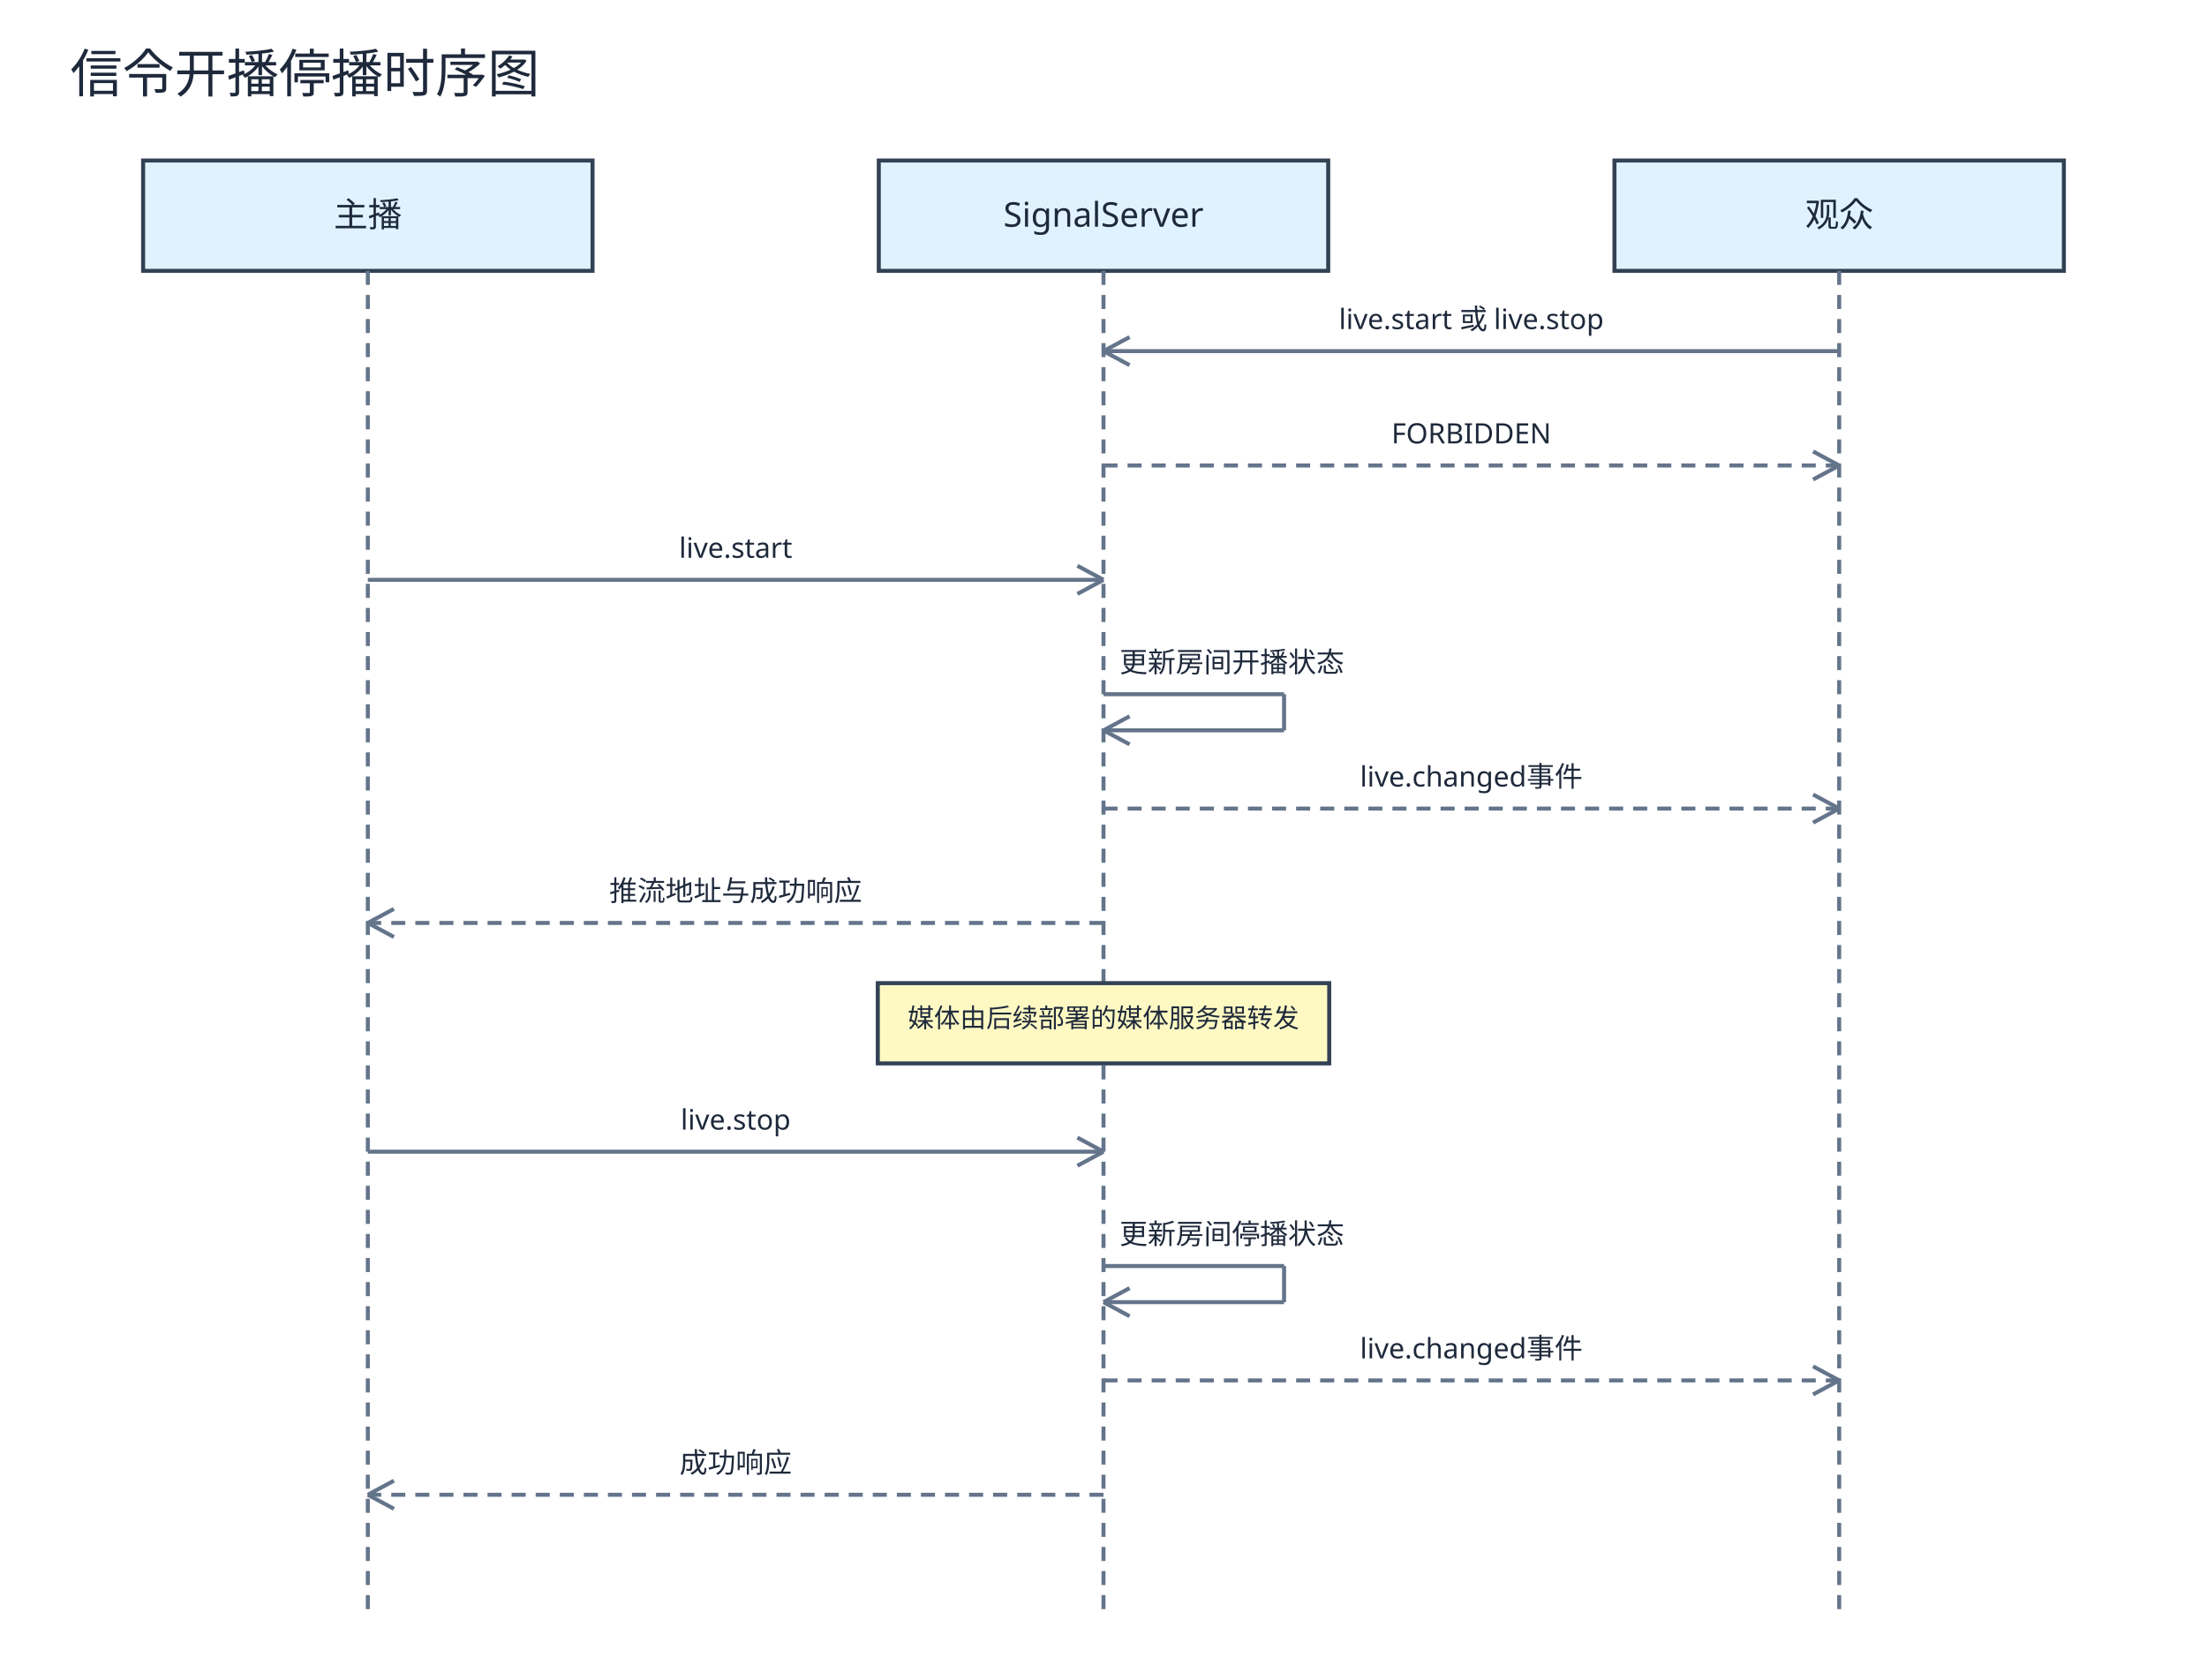
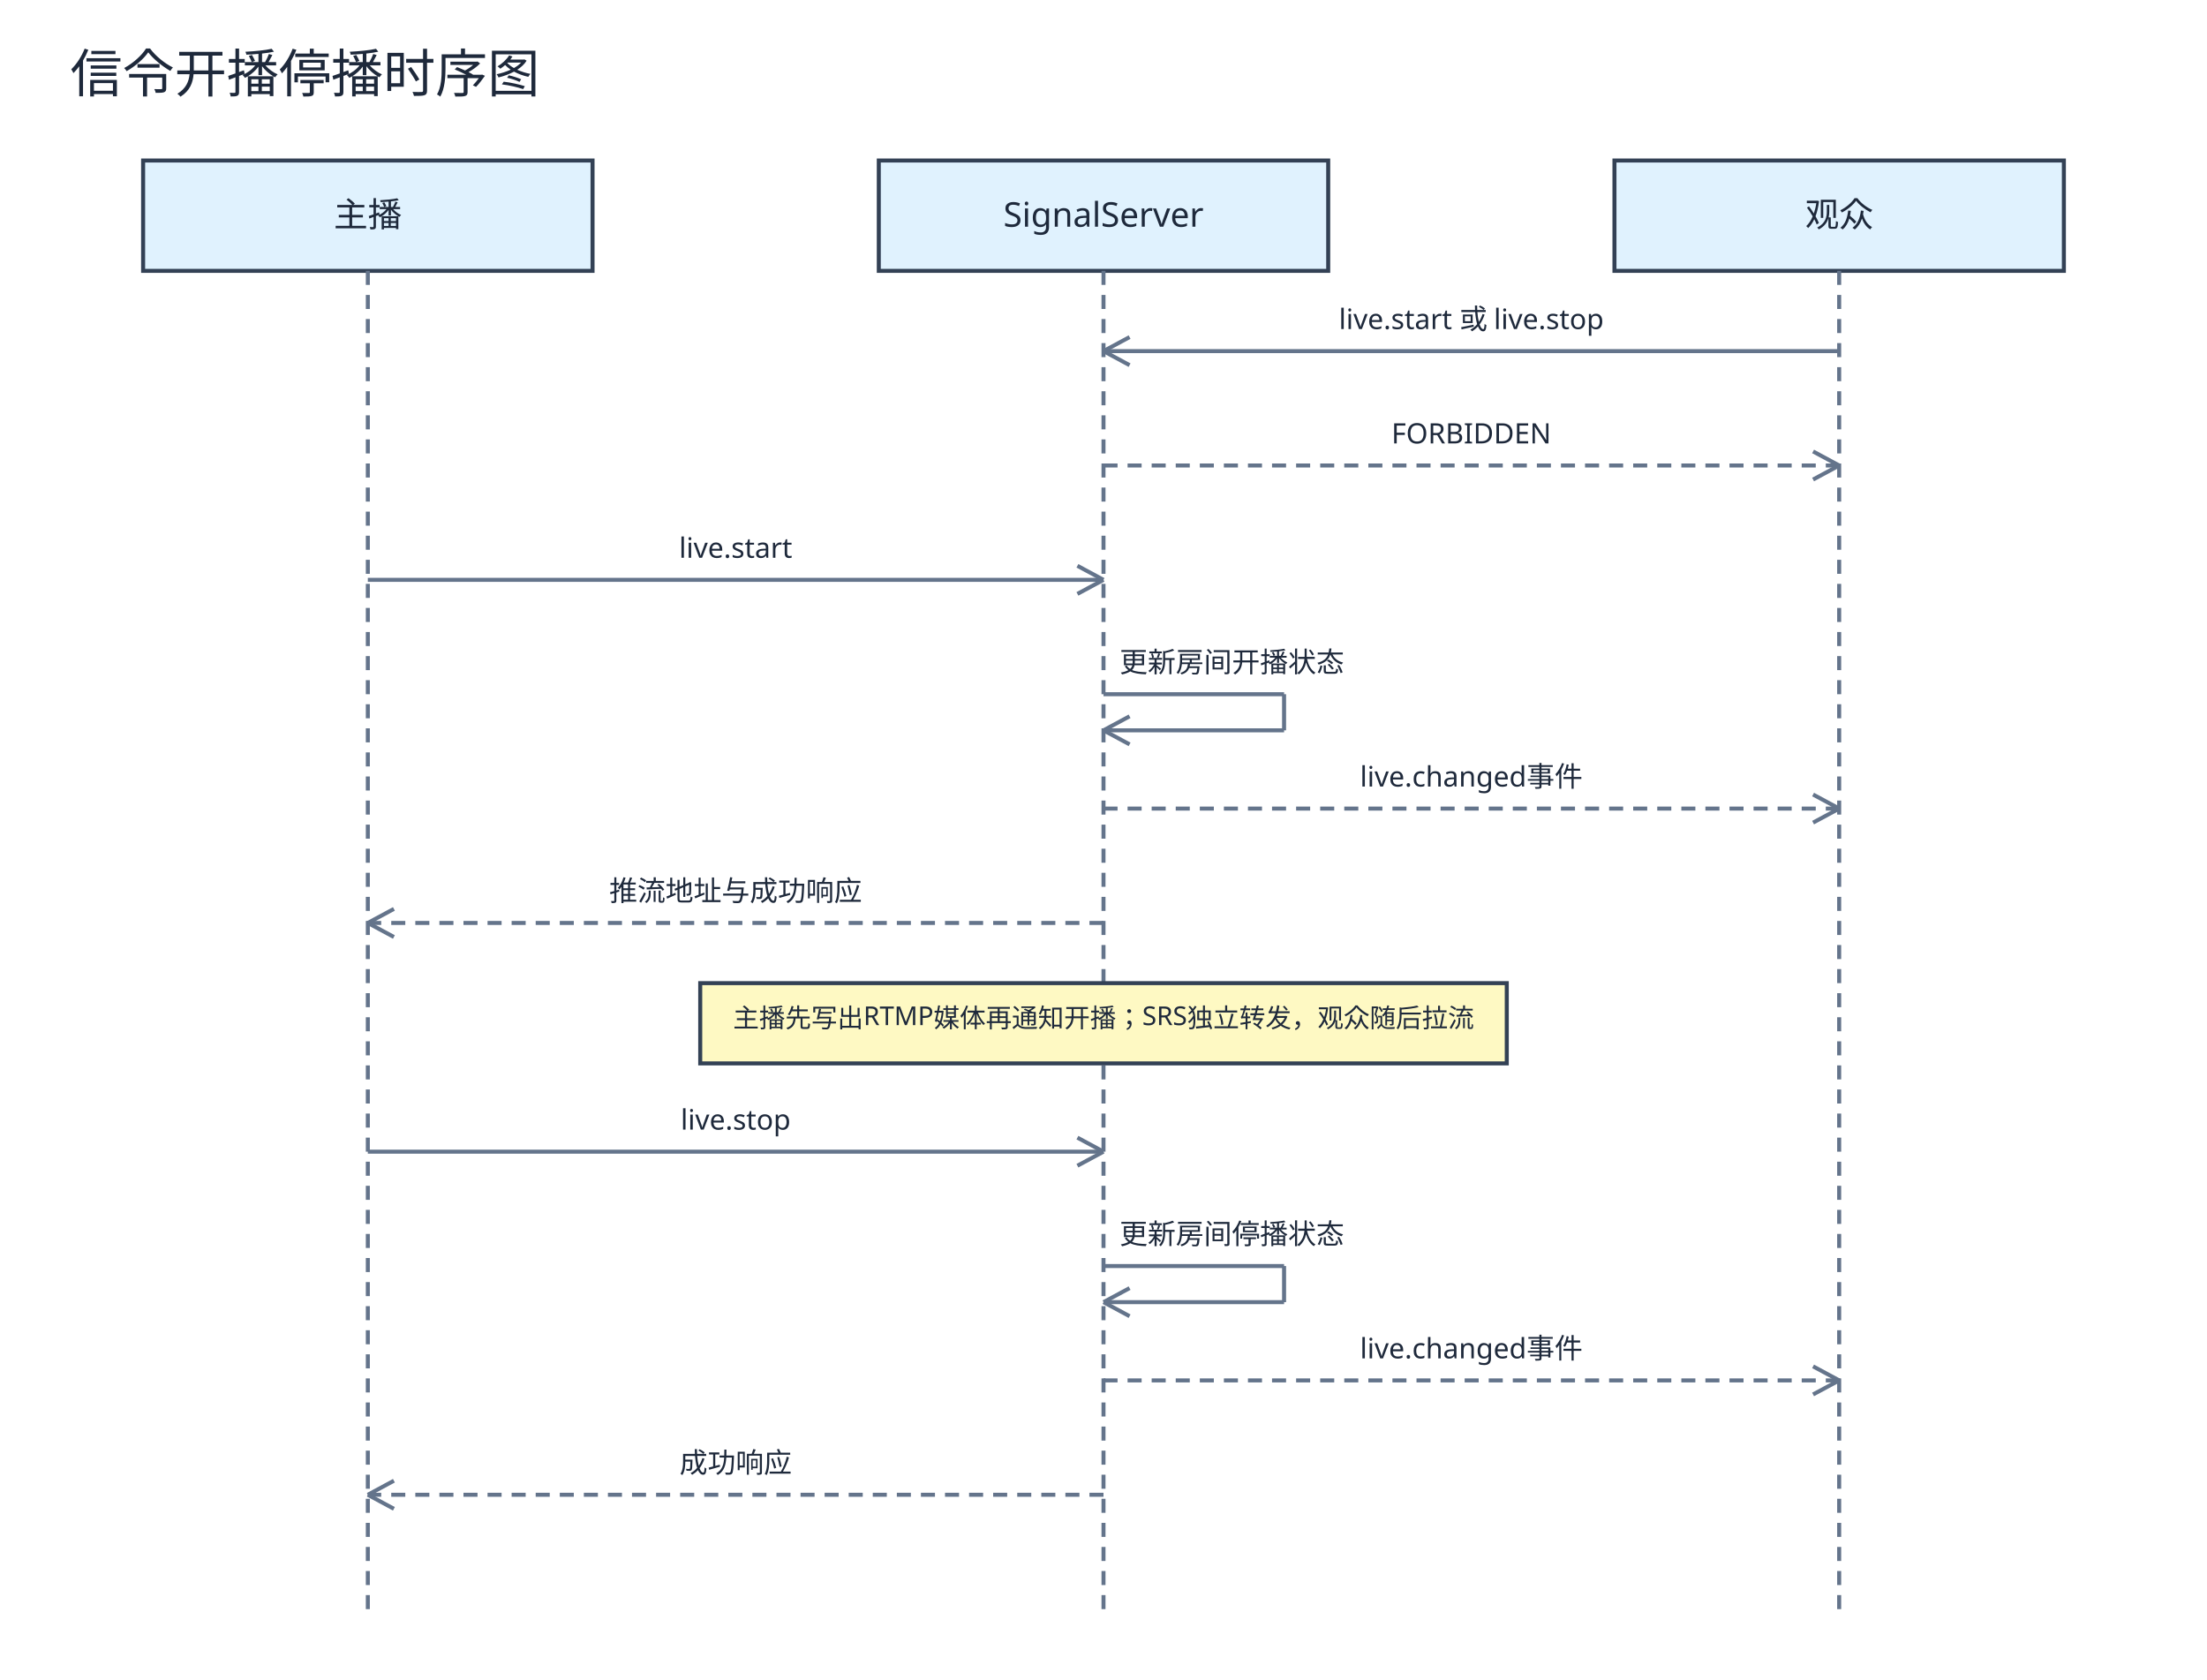
<svg xmlns="http://www.w3.org/2000/svg" width="1100" height="837" viewBox="0 0 1100 837">
  <text x="35" y="46" fill="#1e293b" font-family="Microsoft YaHei, sans-serif" font-size="26" text-anchor="start">信令开播停播时序图</text>
  <rect x="71.333" y="80" width="224" height="55" fill="#e0f2fe" stroke="#334155" stroke-width="2" />
  <text x="183.333" y="113" fill="#1e293b" font-family="Microsoft YaHei, sans-serif" font-size="17" text-anchor="middle">主播</text>
  <line x1="183.333" y1="135" x2="183.333" y2="802" stroke="#64748b" stroke-width="2" stroke-dasharray="7 5" />
  <rect x="438.0" y="80" width="224" height="55" fill="#e0f2fe" stroke="#334155" stroke-width="2" />
  <text x="550.0" y="113" fill="#1e293b" font-family="Microsoft YaHei, sans-serif" font-size="17" text-anchor="middle">SignalServer</text>
  <line x1="550.0" y1="135" x2="550.0" y2="802" stroke="#64748b" stroke-width="2" stroke-dasharray="7 5" />
  <rect x="804.667" y="80" width="224" height="55" fill="#e0f2fe" stroke="#334155" stroke-width="2" />
  <text x="916.667" y="113" fill="#1e293b" font-family="Microsoft YaHei, sans-serif" font-size="17" text-anchor="middle">观众</text>
  <line x1="916.667" y1="135" x2="916.667" y2="802" stroke="#64748b" stroke-width="2" stroke-dasharray="7 5" />
  <line x1="916.667" y1="175" x2="550.0" y2="175" stroke="#64748b" stroke-width="2" />
  <line x1="550.0" y1="175" x2="563.0" y2="168.0" stroke="#64748b" stroke-width="2" />
  <line x1="550.0" y1="175" x2="563.0" y2="182.0" stroke="#64748b" stroke-width="2" />
  <text x="733.333" y="164" fill="#1e293b" font-family="Microsoft YaHei, sans-serif" font-size="14" text-anchor="middle">live.start 或 live.stop</text>
  <line x1="550.0" y1="232" x2="916.667" y2="232" stroke="#64748b" stroke-width="2" stroke-dasharray="7 5" />
  <line x1="916.667" y1="232" x2="903.667" y2="239.0" stroke="#64748b" stroke-width="2" />
  <line x1="916.667" y1="232" x2="903.667" y2="225.0" stroke="#64748b" stroke-width="2" />
  <text x="733.333" y="221" fill="#1e293b" font-family="Microsoft YaHei, sans-serif" font-size="14" text-anchor="middle">FORBIDDEN</text>
  <line x1="183.333" y1="289" x2="550.0" y2="289" stroke="#64748b" stroke-width="2" />
  <line x1="550.0" y1="289" x2="537.0" y2="296.0" stroke="#64748b" stroke-width="2" />
  <line x1="550.0" y1="289" x2="537.0" y2="282.0" stroke="#64748b" stroke-width="2" />
  <text x="366.667" y="278" fill="#1e293b" font-family="Microsoft YaHei, sans-serif" font-size="14" text-anchor="middle">live.start</text>
  <line x1="550.0" y1="346" x2="640.0" y2="346" stroke="#64748b" stroke-width="2" />
  <line x1="640.0" y1="346" x2="640.0" y2="364" stroke="#64748b" stroke-width="2" />
  <line x1="640.0" y1="364" x2="550.0" y2="364" stroke="#64748b" stroke-width="2" />
  <line x1="550.0" y1="364" x2="563.0" y2="357.0" stroke="#64748b" stroke-width="2" />
  <line x1="550.0" y1="364" x2="563.0" y2="371.0" stroke="#64748b" stroke-width="2" />
  <text x="558.0" y="335" fill="#1e293b" font-family="Microsoft YaHei, sans-serif" font-size="14" text-anchor="start">更新房间开播状态</text>
  <line x1="550.0" y1="403" x2="916.667" y2="403" stroke="#64748b" stroke-width="2" stroke-dasharray="7 5" />
  <line x1="916.667" y1="403" x2="903.667" y2="410.0" stroke="#64748b" stroke-width="2" />
  <line x1="916.667" y1="403" x2="903.667" y2="396.0" stroke="#64748b" stroke-width="2" />
  <text x="733.333" y="392" fill="#1e293b" font-family="Microsoft YaHei, sans-serif" font-size="14" text-anchor="middle">live.changed事件</text>
  <line x1="550.0" y1="460" x2="183.333" y2="460" stroke="#64748b" stroke-width="2" stroke-dasharray="7 5" />
  <line x1="183.333" y1="460" x2="196.333" y2="453.0" stroke="#64748b" stroke-width="2" />
  <line x1="183.333" y1="460" x2="196.333" y2="467.0" stroke="#64748b" stroke-width="2" />
  <text x="366.667" y="449" fill="#1e293b" font-family="Microsoft YaHei, sans-serif" font-size="14" text-anchor="middle">推流地址与成功响应</text>
-   <rect x="437.5" y="490" width="225.0" height="40" fill="#fef9c3" stroke="#334155" stroke-width="2" />
-   <text x="550.0" y="512" fill="#1e293b" font-family="Microsoft YaHei, sans-serif" font-size="13" text-anchor="middle">媒体由后续部署的媒体服务器转发</text>
+   <rect x="349.0" y="490" width="402.0" height="40" fill="#fef9c3" stroke="#334155" stroke-width="2" />
+   <text x="550.0" y="512" fill="#1e293b" font-family="Microsoft YaHei, sans-serif" font-size="13" text-anchor="middle">主播先写出RTMP媒体再通知开播；SRS独立转发，观众随后拉流</text>
  <line x1="183.333" y1="574" x2="550.0" y2="574" stroke="#64748b" stroke-width="2" />
  <line x1="550.0" y1="574" x2="537.0" y2="581.0" stroke="#64748b" stroke-width="2" />
  <line x1="550.0" y1="574" x2="537.0" y2="567.0" stroke="#64748b" stroke-width="2" />
  <text x="366.667" y="563" fill="#1e293b" font-family="Microsoft YaHei, sans-serif" font-size="14" text-anchor="middle">live.stop</text>
  <line x1="550.0" y1="631" x2="640.0" y2="631" stroke="#64748b" stroke-width="2" />
  <line x1="640.0" y1="631" x2="640.0" y2="649" stroke="#64748b" stroke-width="2" />
  <line x1="640.0" y1="649" x2="550.0" y2="649" stroke="#64748b" stroke-width="2" />
  <line x1="550.0" y1="649" x2="563.0" y2="642.0" stroke="#64748b" stroke-width="2" />
  <line x1="550.0" y1="649" x2="563.0" y2="656.0" stroke="#64748b" stroke-width="2" />
  <text x="558.0" y="620" fill="#1e293b" font-family="Microsoft YaHei, sans-serif" font-size="14" text-anchor="start">更新房间停播状态</text>
  <line x1="550.0" y1="688" x2="916.667" y2="688" stroke="#64748b" stroke-width="2" stroke-dasharray="7 5" />
  <line x1="916.667" y1="688" x2="903.667" y2="695.0" stroke="#64748b" stroke-width="2" />
  <line x1="916.667" y1="688" x2="903.667" y2="681.0" stroke="#64748b" stroke-width="2" />
  <text x="733.333" y="677" fill="#1e293b" font-family="Microsoft YaHei, sans-serif" font-size="14" text-anchor="middle">live.changed事件</text>
  <line x1="550.0" y1="745" x2="183.333" y2="745" stroke="#64748b" stroke-width="2" stroke-dasharray="7 5" />
  <line x1="183.333" y1="745" x2="196.333" y2="738.0" stroke="#64748b" stroke-width="2" />
  <line x1="183.333" y1="745" x2="196.333" y2="752.0" stroke="#64748b" stroke-width="2" />
  <text x="366.667" y="734" fill="#1e293b" font-family="Microsoft YaHei, sans-serif" font-size="14" text-anchor="middle">成功响应</text>
</svg>
